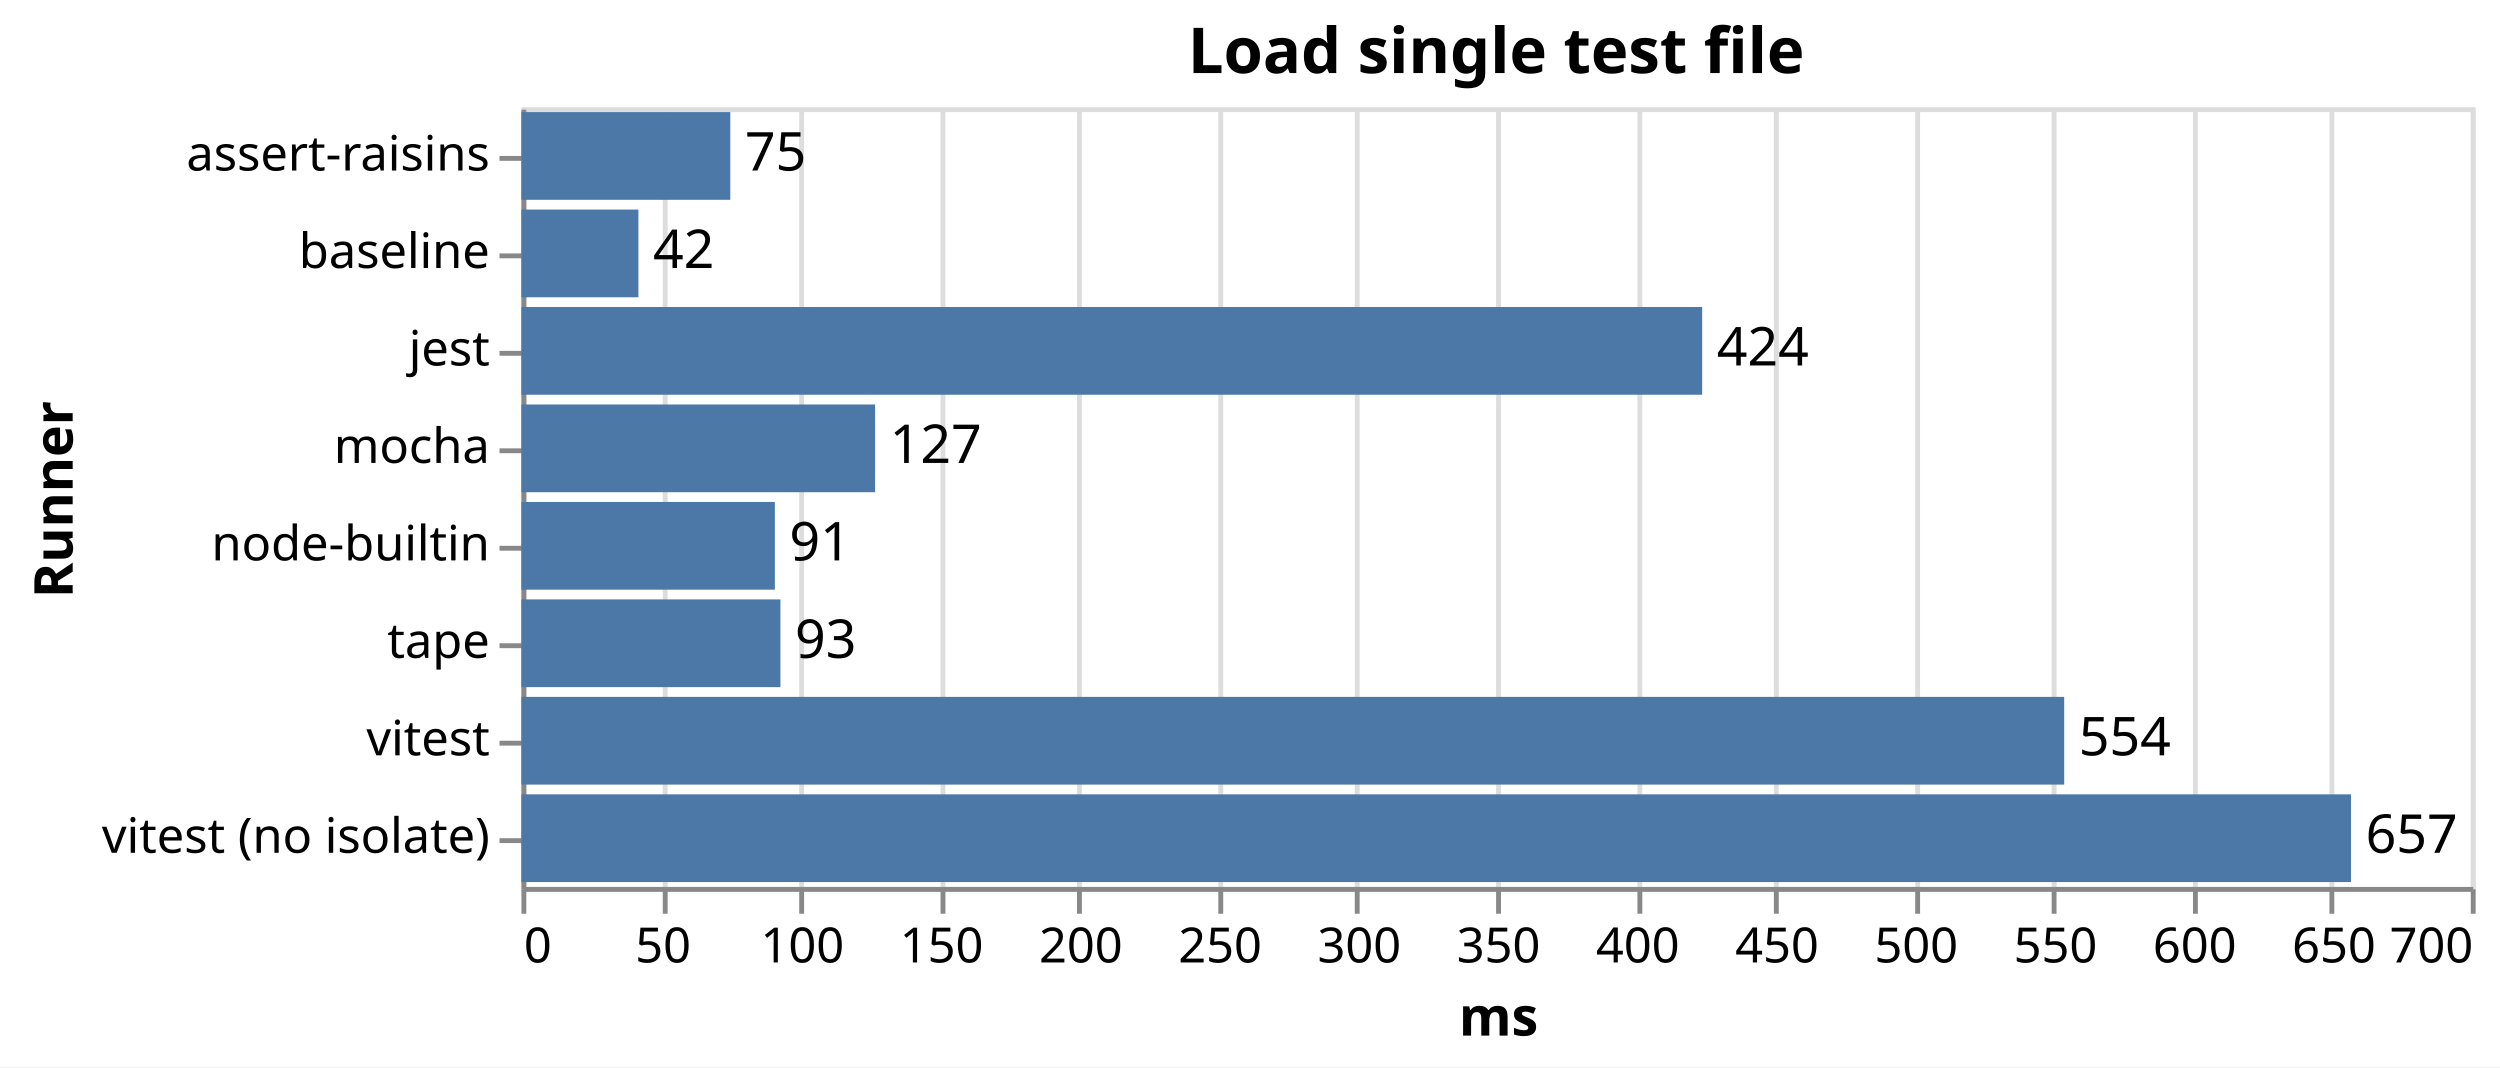
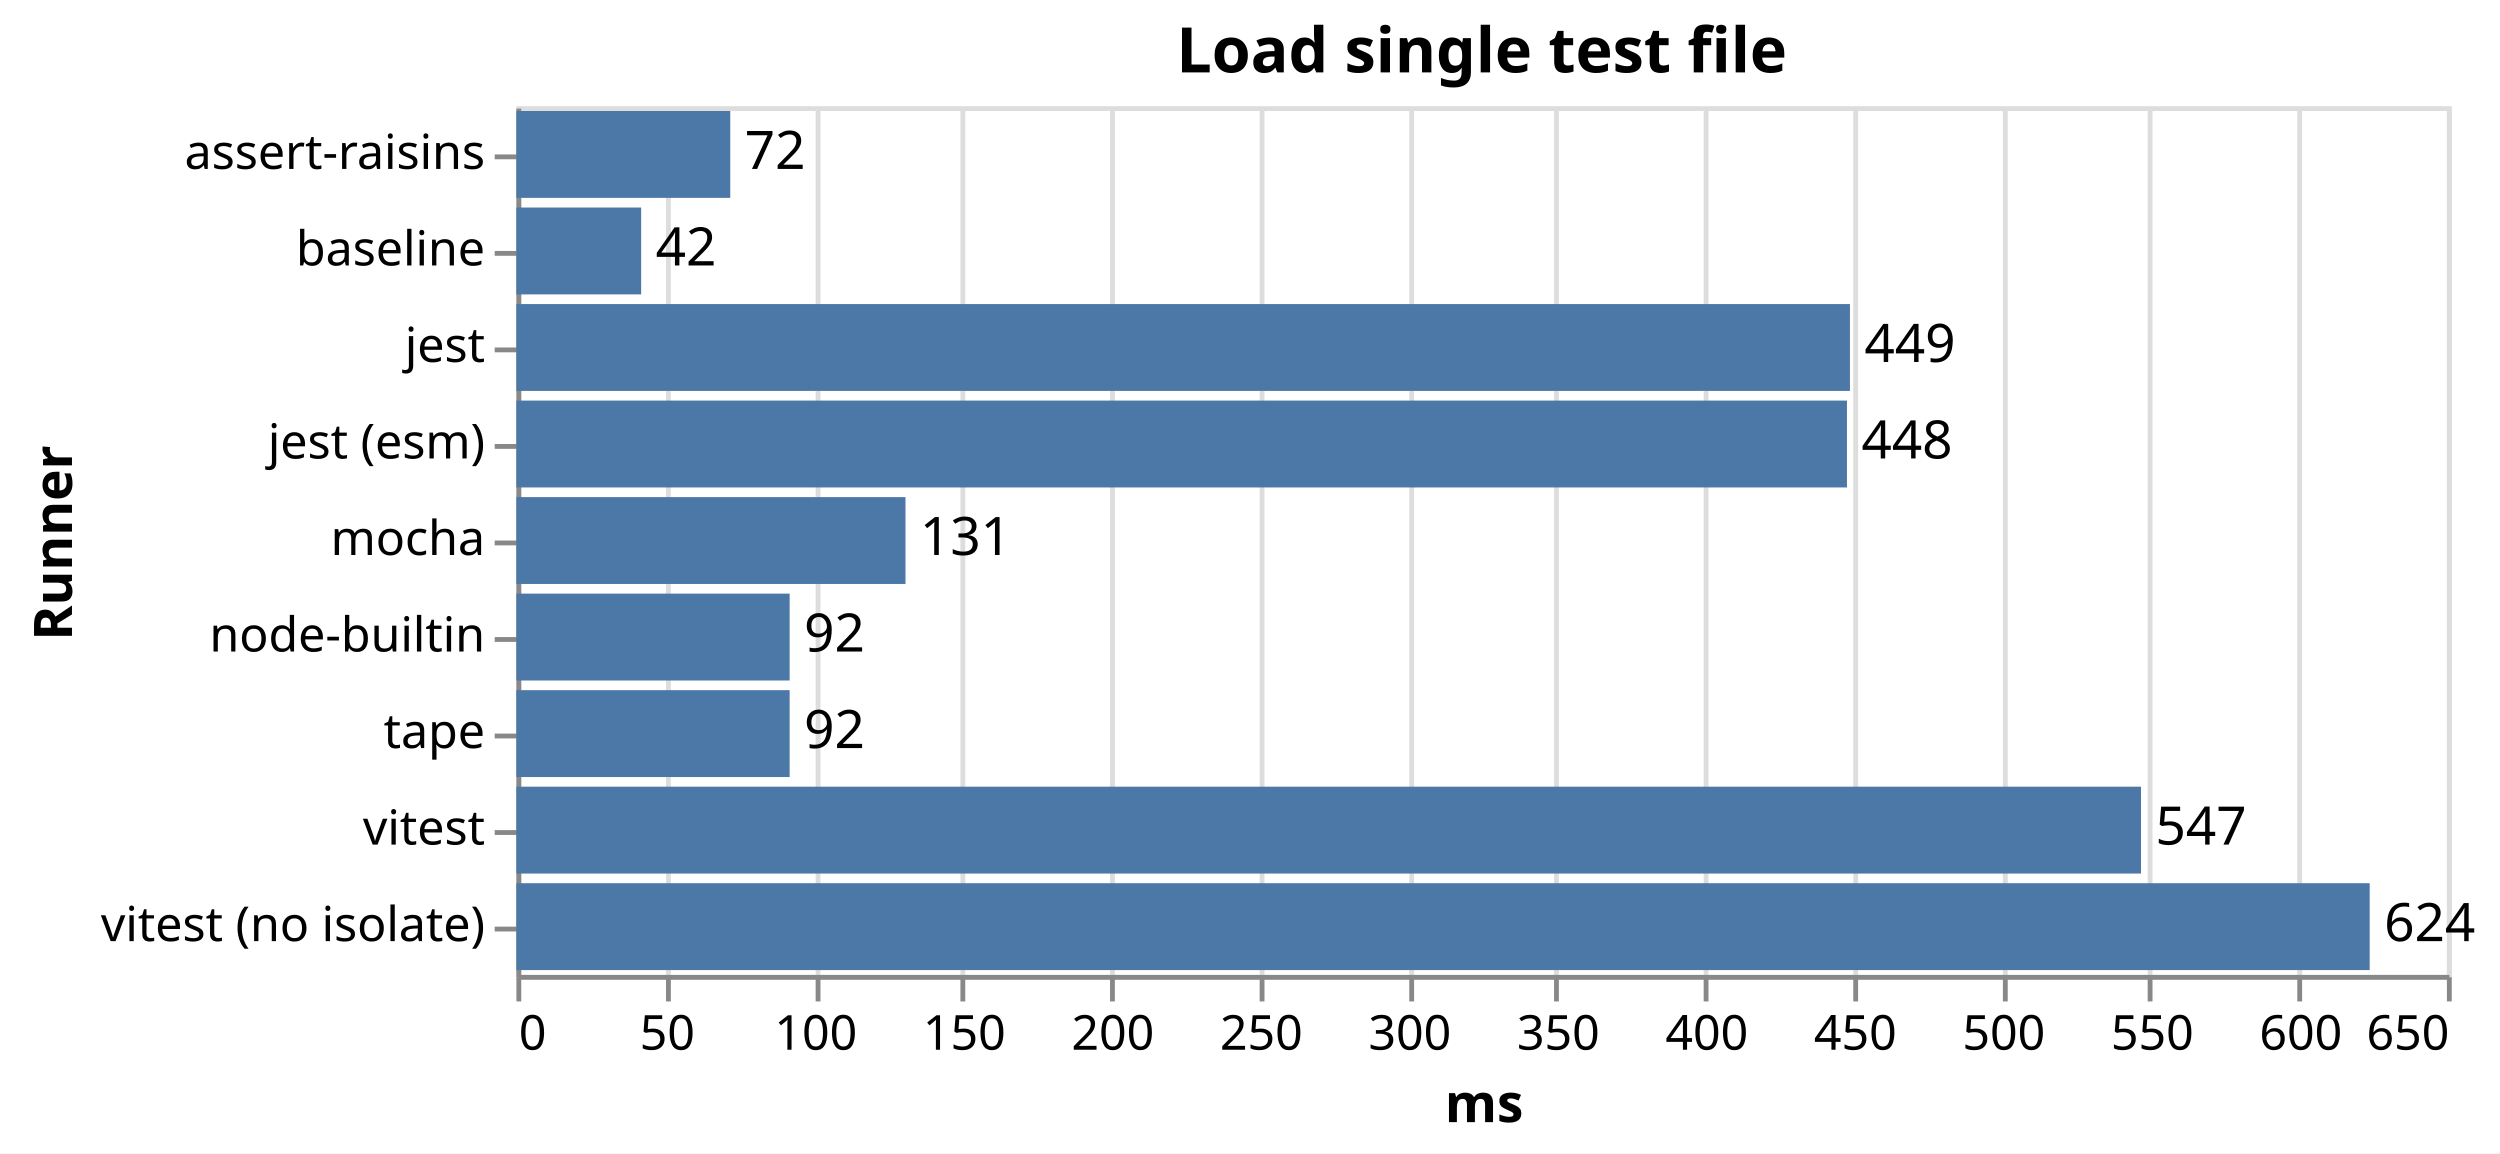
- <svg xmlns="http://www.w3.org/2000/svg" version="1.1" class="marks" width="513" height="219" viewBox="0 0 513 219">
-   <rect width="513" height="219" fill="white" />
+ <svg xmlns="http://www.w3.org/2000/svg" version="1.1" class="marks" width="518" height="239" viewBox="0 0 518 239">
+   <rect width="518" height="239" fill="white" />
  <g fill="none" stroke-miterlimit="10" transform="translate(107,22)">
    <g class="mark-group role-frame root" role="graphics-object" aria-roledescription="group mark container">
      <g transform="translate(0,0)">
-         <path class="background" aria-hidden="true" d="M0.5,0.5h400v160h-400Z" stroke="#ddd" />
+         <path class="background" aria-hidden="true" d="M0.5,0.5h400v180h-400Z" stroke="#ddd" />
        <g>
          <g class="mark-group role-axis" aria-hidden="true">
-             <g transform="translate(0.5,160.5)">
+             <g transform="translate(0.5,180.5)">
              <path class="background" aria-hidden="true" d="M0,0h0v0h0Z" pointer-events="none" />
              <g>
                <g class="mark-rule role-axis-grid" pointer-events="none">
-                   <line transform="translate(0,0)" x2="0" y2="-160" stroke="#ddd" stroke-width="1" opacity="1" />
-                   <line transform="translate(29,0)" x2="0" y2="-160" stroke="#ddd" stroke-width="1" opacity="1" />
-                   <line transform="translate(57,0)" x2="0" y2="-160" stroke="#ddd" stroke-width="1" opacity="1" />
-                   <line transform="translate(86,0)" x2="0" y2="-160" stroke="#ddd" stroke-width="1" opacity="1" />
-                   <line transform="translate(114,0)" x2="0" y2="-160" stroke="#ddd" stroke-width="1" opacity="1" />
-                   <line transform="translate(143,0)" x2="0" y2="-160" stroke="#ddd" stroke-width="1" opacity="1" />
-                   <line transform="translate(171,0)" x2="0" y2="-160" stroke="#ddd" stroke-width="1" opacity="1" />
-                   <line transform="translate(200,0)" x2="0" y2="-160" stroke="#ddd" stroke-width="1" opacity="1" />
-                   <line transform="translate(229,0)" x2="0" y2="-160" stroke="#ddd" stroke-width="1" opacity="1" />
-                   <line transform="translate(257,0)" x2="0" y2="-160" stroke="#ddd" stroke-width="1" opacity="1" />
-                   <line transform="translate(286,0)" x2="0" y2="-160" stroke="#ddd" stroke-width="1" opacity="1" />
-                   <line transform="translate(314,0)" x2="0" y2="-160" stroke="#ddd" stroke-width="1" opacity="1" />
-                   <line transform="translate(343,0)" x2="0" y2="-160" stroke="#ddd" stroke-width="1" opacity="1" />
-                   <line transform="translate(371,0)" x2="0" y2="-160" stroke="#ddd" stroke-width="1" opacity="1" />
-                   <line transform="translate(400,0)" x2="0" y2="-160" stroke="#ddd" stroke-width="1" opacity="1" />
+                   <line transform="translate(0,0)" x2="0" y2="-180" stroke="#ddd" stroke-width="1" opacity="1" />
+                   <line transform="translate(31,0)" x2="0" y2="-180" stroke="#ddd" stroke-width="1" opacity="1" />
+                   <line transform="translate(62,0)" x2="0" y2="-180" stroke="#ddd" stroke-width="1" opacity="1" />
+                   <line transform="translate(92,0)" x2="0" y2="-180" stroke="#ddd" stroke-width="1" opacity="1" />
+                   <line transform="translate(123,0)" x2="0" y2="-180" stroke="#ddd" stroke-width="1" opacity="1" />
+                   <line transform="translate(154,0)" x2="0" y2="-180" stroke="#ddd" stroke-width="1" opacity="1" />
+                   <line transform="translate(185,0)" x2="0" y2="-180" stroke="#ddd" stroke-width="1" opacity="1" />
+                   <line transform="translate(215,0)" x2="0" y2="-180" stroke="#ddd" stroke-width="1" opacity="1" />
+                   <line transform="translate(246,0)" x2="0" y2="-180" stroke="#ddd" stroke-width="1" opacity="1" />
+                   <line transform="translate(277,0)" x2="0" y2="-180" stroke="#ddd" stroke-width="1" opacity="1" />
+                   <line transform="translate(308,0)" x2="0" y2="-180" stroke="#ddd" stroke-width="1" opacity="1" />
+                   <line transform="translate(338,0)" x2="0" y2="-180" stroke="#ddd" stroke-width="1" opacity="1" />
+                   <line transform="translate(369,0)" x2="0" y2="-180" stroke="#ddd" stroke-width="1" opacity="1" />
+                   <line transform="translate(400,0)" x2="0" y2="-180" stroke="#ddd" stroke-width="1" opacity="1" />
                </g>
              </g>
              <path class="foreground" aria-hidden="true" d="" pointer-events="none" display="none" />
            </g>
          </g>
-           <g class="mark-group role-axis" role="graphics-symbol" aria-roledescription="axis" aria-label="X-axis titled 'ms' for a linear scale with values from 0 to 700">
-             <g transform="translate(0.5,160.5)">
+           <g class="mark-group role-axis" role="graphics-symbol" aria-roledescription="axis" aria-label="X-axis titled 'ms' for a linear scale with values from 0 to 650">
+             <g transform="translate(0.5,180.5)">
              <path class="background" aria-hidden="true" d="M0,0h0v0h0Z" pointer-events="none" />
              <g>
                <g class="mark-rule role-axis-tick" pointer-events="none">
                  <line transform="translate(0,0)" x2="0" y2="5" stroke="#888" stroke-width="1" opacity="1" />
-                   <line transform="translate(29,0)" x2="0" y2="5" stroke="#888" stroke-width="1" opacity="1" />
-                   <line transform="translate(57,0)" x2="0" y2="5" stroke="#888" stroke-width="1" opacity="1" />
-                   <line transform="translate(86,0)" x2="0" y2="5" stroke="#888" stroke-width="1" opacity="1" />
-                   <line transform="translate(114,0)" x2="0" y2="5" stroke="#888" stroke-width="1" opacity="1" />
-                   <line transform="translate(143,0)" x2="0" y2="5" stroke="#888" stroke-width="1" opacity="1" />
-                   <line transform="translate(171,0)" x2="0" y2="5" stroke="#888" stroke-width="1" opacity="1" />
-                   <line transform="translate(200,0)" x2="0" y2="5" stroke="#888" stroke-width="1" opacity="1" />
-                   <line transform="translate(229,0)" x2="0" y2="5" stroke="#888" stroke-width="1" opacity="1" />
-                   <line transform="translate(257,0)" x2="0" y2="5" stroke="#888" stroke-width="1" opacity="1" />
-                   <line transform="translate(286,0)" x2="0" y2="5" stroke="#888" stroke-width="1" opacity="1" />
-                   <line transform="translate(314,0)" x2="0" y2="5" stroke="#888" stroke-width="1" opacity="1" />
-                   <line transform="translate(343,0)" x2="0" y2="5" stroke="#888" stroke-width="1" opacity="1" />
-                   <line transform="translate(371,0)" x2="0" y2="5" stroke="#888" stroke-width="1" opacity="1" />
+                   <line transform="translate(31,0)" x2="0" y2="5" stroke="#888" stroke-width="1" opacity="1" />
+                   <line transform="translate(62,0)" x2="0" y2="5" stroke="#888" stroke-width="1" opacity="1" />
+                   <line transform="translate(92,0)" x2="0" y2="5" stroke="#888" stroke-width="1" opacity="1" />
+                   <line transform="translate(123,0)" x2="0" y2="5" stroke="#888" stroke-width="1" opacity="1" />
+                   <line transform="translate(154,0)" x2="0" y2="5" stroke="#888" stroke-width="1" opacity="1" />
+                   <line transform="translate(185,0)" x2="0" y2="5" stroke="#888" stroke-width="1" opacity="1" />
+                   <line transform="translate(215,0)" x2="0" y2="5" stroke="#888" stroke-width="1" opacity="1" />
+                   <line transform="translate(246,0)" x2="0" y2="5" stroke="#888" stroke-width="1" opacity="1" />
+                   <line transform="translate(277,0)" x2="0" y2="5" stroke="#888" stroke-width="1" opacity="1" />
+                   <line transform="translate(308,0)" x2="0" y2="5" stroke="#888" stroke-width="1" opacity="1" />
+                   <line transform="translate(338,0)" x2="0" y2="5" stroke="#888" stroke-width="1" opacity="1" />
+                   <line transform="translate(369,0)" x2="0" y2="5" stroke="#888" stroke-width="1" opacity="1" />
                  <line transform="translate(400,0)" x2="0" y2="5" stroke="#888" stroke-width="1" opacity="1" />
                </g>
                <g class="mark-text role-axis-label" pointer-events="none">
                  <text text-anchor="start" transform="translate(0,15)" font-family="sans-serif" font-size="10px" fill="#000" opacity="1">0</text>
-                   <text text-anchor="middle" transform="translate(28.57143,15)" font-family="sans-serif" font-size="10px" fill="#000" opacity="1">50</text>
-                   <text text-anchor="middle" transform="translate(57.14286,15)" font-family="sans-serif" font-size="10px" fill="#000" opacity="1">100</text>
-                   <text text-anchor="middle" transform="translate(85.71429,15)" font-family="sans-serif" font-size="10px" fill="#000" opacity="1">150</text>
-                   <text text-anchor="middle" transform="translate(114.2857,15)" font-family="sans-serif" font-size="10px" fill="#000" opacity="1">200</text>
-                   <text text-anchor="middle" transform="translate(142.8571,15)" font-family="sans-serif" font-size="10px" fill="#000" opacity="1">250</text>
-                   <text text-anchor="middle" transform="translate(171.4286,15)" font-family="sans-serif" font-size="10px" fill="#000" opacity="1">300</text>
-                   <text text-anchor="middle" transform="translate(200,15)" font-family="sans-serif" font-size="10px" fill="#000" opacity="1">350</text>
-                   <text text-anchor="middle" transform="translate(228.5714,15)" font-family="sans-serif" font-size="10px" fill="#000" opacity="1">400</text>
-                   <text text-anchor="middle" transform="translate(257.1429,15)" font-family="sans-serif" font-size="10px" fill="#000" opacity="1">450</text>
-                   <text text-anchor="middle" transform="translate(285.7143,15)" font-family="sans-serif" font-size="10px" fill="#000" opacity="1">500</text>
-                   <text text-anchor="middle" transform="translate(314.2857,15)" font-family="sans-serif" font-size="10px" fill="#000" opacity="1">550</text>
-                   <text text-anchor="middle" transform="translate(342.8571,15)" font-family="sans-serif" font-size="10px" fill="#000" opacity="1">600</text>
-                   <text text-anchor="middle" transform="translate(371.4286,15)" font-family="sans-serif" font-size="10px" fill="#000" opacity="1">650</text>
-                   <text text-anchor="end" transform="translate(400,15)" font-family="sans-serif" font-size="10px" fill="#000" opacity="1">700</text>
+                   <text text-anchor="middle" transform="translate(30.76923,15)" font-family="sans-serif" font-size="10px" fill="#000" opacity="1">50</text>
+                   <text text-anchor="middle" transform="translate(61.53846,15)" font-family="sans-serif" font-size="10px" fill="#000" opacity="1">100</text>
+                   <text text-anchor="middle" transform="translate(92.30769,15)" font-family="sans-serif" font-size="10px" fill="#000" opacity="1">150</text>
+                   <text text-anchor="middle" transform="translate(123.0769,15)" font-family="sans-serif" font-size="10px" fill="#000" opacity="1">200</text>
+                   <text text-anchor="middle" transform="translate(153.8462,15)" font-family="sans-serif" font-size="10px" fill="#000" opacity="1">250</text>
+                   <text text-anchor="middle" transform="translate(184.6154,15)" font-family="sans-serif" font-size="10px" fill="#000" opacity="1">300</text>
+                   <text text-anchor="middle" transform="translate(215.3846,15)" font-family="sans-serif" font-size="10px" fill="#000" opacity="1">350</text>
+                   <text text-anchor="middle" transform="translate(246.1538,15)" font-family="sans-serif" font-size="10px" fill="#000" opacity="1">400</text>
+                   <text text-anchor="middle" transform="translate(276.9231,15)" font-family="sans-serif" font-size="10px" fill="#000" opacity="1">450</text>
+                   <text text-anchor="middle" transform="translate(307.6923,15)" font-family="sans-serif" font-size="10px" fill="#000" opacity="1">500</text>
+                   <text text-anchor="middle" transform="translate(338.4615,15)" font-family="sans-serif" font-size="10px" fill="#000" opacity="1">550</text>
+                   <text text-anchor="middle" transform="translate(369.2308,15)" font-family="sans-serif" font-size="10px" fill="#000" opacity="1">600</text>
+                   <text text-anchor="end" transform="translate(400,15)" font-family="sans-serif" font-size="10px" fill="#000" opacity="1">650</text>
                </g>
                <g class="mark-rule role-axis-domain" pointer-events="none">
                  <line transform="translate(0,0)" x2="400" y2="0" stroke="#888" stroke-width="1" opacity="1" />
                </g>
                <g class="mark-text role-axis-title" pointer-events="none">
                  <text text-anchor="middle" transform="translate(200,30)" font-family="sans-serif" font-size="11px" font-weight="bold" fill="#000" opacity="1">ms</text>
                </g>
              </g>
              <path class="foreground" aria-hidden="true" d="" pointer-events="none" display="none" />
            </g>
          </g>
-           <g class="mark-group role-axis" role="graphics-symbol" aria-roledescription="axis" aria-label="Y-axis titled 'Runner' for a discrete scale with 8 values: assert-raisins, baseline, jest, mocha, node-builtin, ending with vitest (no isolate)">
+           <g class="mark-group role-axis" role="graphics-symbol" aria-roledescription="axis" aria-label="Y-axis titled 'Runner' for a discrete scale with 9 values: assert-raisins, baseline, jest, jest (esm), mocha, ending with vitest (no isolate)">
            <g transform="translate(0.5,0.5)">
              <path class="background" aria-hidden="true" d="M0,0h0v0h0Z" pointer-events="none" />
              <g>
                <g class="mark-rule role-axis-tick" pointer-events="none">
                  <line transform="translate(0,10)" x2="-5" y2="0" stroke="#888" stroke-width="1" opacity="1" />
                  <line transform="translate(0,30)" x2="-5" y2="0" stroke="#888" stroke-width="1" opacity="1" />
                  <line transform="translate(0,50)" x2="-5" y2="0" stroke="#888" stroke-width="1" opacity="1" />
                  <line transform="translate(0,70)" x2="-5" y2="0" stroke="#888" stroke-width="1" opacity="1" />
                  <line transform="translate(0,90)" x2="-5" y2="0" stroke="#888" stroke-width="1" opacity="1" />
                  <line transform="translate(0,110)" x2="-5" y2="0" stroke="#888" stroke-width="1" opacity="1" />
                  <line transform="translate(0,130)" x2="-5" y2="0" stroke="#888" stroke-width="1" opacity="1" />
                  <line transform="translate(0,150)" x2="-5" y2="0" stroke="#888" stroke-width="1" opacity="1" />
+                   <line transform="translate(0,170)" x2="-5" y2="0" stroke="#888" stroke-width="1" opacity="1" />
                </g>
                <g class="mark-text role-axis-label" pointer-events="none">
                  <text text-anchor="end" transform="translate(-7,12.5)" font-family="sans-serif" font-size="10px" fill="#000" opacity="1">assert-raisins</text>
                  <text text-anchor="end" transform="translate(-7,32.5)" font-family="sans-serif" font-size="10px" fill="#000" opacity="1">baseline</text>
                  <text text-anchor="end" transform="translate(-7,52.5)" font-family="sans-serif" font-size="10px" fill="#000" opacity="1">jest</text>
-                   <text text-anchor="end" transform="translate(-7,72.5)" font-family="sans-serif" font-size="10px" fill="#000" opacity="1">mocha</text>
-                   <text text-anchor="end" transform="translate(-7,92.5)" font-family="sans-serif" font-size="10px" fill="#000" opacity="1">node-builtin</text>
-                   <text text-anchor="end" transform="translate(-7,112.5)" font-family="sans-serif" font-size="10px" fill="#000" opacity="1">tape</text>
-                   <text text-anchor="end" transform="translate(-7,132.5)" font-family="sans-serif" font-size="10px" fill="#000" opacity="1">vitest</text>
-                   <text text-anchor="end" transform="translate(-7,152.5)" font-family="sans-serif" font-size="10px" fill="#000" opacity="1">vitest (no isolate)</text>
+                   <text text-anchor="end" transform="translate(-7,72.5)" font-family="sans-serif" font-size="10px" fill="#000" opacity="1">jest (esm)</text>
+                   <text text-anchor="end" transform="translate(-7,92.5)" font-family="sans-serif" font-size="10px" fill="#000" opacity="1">mocha</text>
+                   <text text-anchor="end" transform="translate(-7,112.5)" font-family="sans-serif" font-size="10px" fill="#000" opacity="1">node-builtin</text>
+                   <text text-anchor="end" transform="translate(-7,132.5)" font-family="sans-serif" font-size="10px" fill="#000" opacity="1">tape</text>
+                   <text text-anchor="end" transform="translate(-7,152.5)" font-family="sans-serif" font-size="10px" fill="#000" opacity="1">vitest</text>
+                   <text text-anchor="end" transform="translate(-7,172.5)" font-family="sans-serif" font-size="10px" fill="#000" opacity="1">vitest (no isolate)</text>
                </g>
                <g class="mark-rule role-axis-domain" pointer-events="none">
-                   <line transform="translate(0,0)" x2="0" y2="160" stroke="#888" stroke-width="1" opacity="1" />
+                   <line transform="translate(0,0)" x2="0" y2="180" stroke="#888" stroke-width="1" opacity="1" />
                </g>
                <g class="mark-text role-axis-title" pointer-events="none">
-                   <text text-anchor="middle" transform="translate(-90.58789,80) rotate(-90) translate(0,-2)" font-family="sans-serif" font-size="11px" font-weight="bold" fill="#000" opacity="1">Runner</text>
+                   <text text-anchor="middle" transform="translate(-90.58789,90) rotate(-90) translate(0,-2)" font-family="sans-serif" font-size="11px" font-weight="bold" fill="#000" opacity="1">Runner</text>
                </g>
              </g>
              <path class="foreground" aria-hidden="true" d="" pointer-events="none" display="none" />
            </g>
          </g>
          <g class="mark-rect role-mark layer_0_marks" role="graphics-object" aria-roledescription="rect mark container">
-             <path aria-label="ms: 75; name: assert-raisins" role="graphics-symbol" aria-roledescription="bar" d="M0,1h42.857v18h-42.857Z" fill="#4c78a8" />
-             <path aria-label="ms: 42; name: baseline" role="graphics-symbol" aria-roledescription="bar" d="M0,21h24v18h-24Z" fill="#4c78a8" />
-             <path aria-label="ms: 424; name: jest" role="graphics-symbol" aria-roledescription="bar" d="M0,41h242.286v18h-242.286Z" fill="#4c78a8" />
-             <path aria-label="ms: 127; name: mocha" role="graphics-symbol" aria-roledescription="bar" d="M0,61h72.571v18h-72.571Z" fill="#4c78a8" />
-             <path aria-label="ms: 91; name: node-builtin" role="graphics-symbol" aria-roledescription="bar" d="M0,81h52v18h-52Z" fill="#4c78a8" />
-             <path aria-label="ms: 93; name: tape" role="graphics-symbol" aria-roledescription="bar" d="M0,101h53.143v18h-53.143Z" fill="#4c78a8" />
-             <path aria-label="ms: 554; name: vitest" role="graphics-symbol" aria-roledescription="bar" d="M0,121h316.571v18h-316.571Z" fill="#4c78a8" />
-             <path aria-label="ms: 657; name: vitest (no isolate)" role="graphics-symbol" aria-roledescription="bar" d="M0,141h375.429v18h-375.429Z" fill="#4c78a8" />
+             <path aria-label="ms: 72; name: assert-raisins" role="graphics-symbol" aria-roledescription="bar" d="M0,1h44.308v18h-44.308Z" fill="#4c78a8" />
+             <path aria-label="ms: 42; name: baseline" role="graphics-symbol" aria-roledescription="bar" d="M0,21h25.846v18h-25.846Z" fill="#4c78a8" />
+             <path aria-label="ms: 449; name: jest" role="graphics-symbol" aria-roledescription="bar" d="M0,41h276.308v18h-276.308Z" fill="#4c78a8" />
+             <path aria-label="ms: 448; name: jest (esm)" role="graphics-symbol" aria-roledescription="bar" d="M0,61h275.692v18h-275.692Z" fill="#4c78a8" />
+             <path aria-label="ms: 131; name: mocha" role="graphics-symbol" aria-roledescription="bar" d="M0,81h80.615v18h-80.615Z" fill="#4c78a8" />
+             <path aria-label="ms: 92; name: node-builtin" role="graphics-symbol" aria-roledescription="bar" d="M0,101h56.615v18h-56.615Z" fill="#4c78a8" />
+             <path aria-label="ms: 92; name: tape" role="graphics-symbol" aria-roledescription="bar" d="M0,121h56.615v18h-56.615Z" fill="#4c78a8" />
+             <path aria-label="ms: 547; name: vitest" role="graphics-symbol" aria-roledescription="bar" d="M0,141h336.615v18h-336.615Z" fill="#4c78a8" />
+             <path aria-label="ms: 624; name: vitest (no isolate)" role="graphics-symbol" aria-roledescription="bar" d="M0,161h384v18h-384Z" fill="#4c78a8" />
          </g>
          <g class="mark-text role-mark layer_1_marks" role="graphics-object" aria-roledescription="text mark container">
-             <text aria-label="ms: 75; name: assert-raisins" role="graphics-symbol" aria-roledescription="text mark" text-anchor="start" transform="translate(45.85714,13)" font-family="sans-serif" font-size="11px" fill="black">75</text>
-             <text aria-label="ms: 42; name: baseline" role="graphics-symbol" aria-roledescription="text mark" text-anchor="start" transform="translate(27,33)" font-family="sans-serif" font-size="11px" fill="black">42</text>
-             <text aria-label="ms: 424; name: jest" role="graphics-symbol" aria-roledescription="text mark" text-anchor="start" transform="translate(245.2857,53)" font-family="sans-serif" font-size="11px" fill="black">424</text>
-             <text aria-label="ms: 127; name: mocha" role="graphics-symbol" aria-roledescription="text mark" text-anchor="start" transform="translate(75.57143,73)" font-family="sans-serif" font-size="11px" fill="black">127</text>
-             <text aria-label="ms: 91; name: node-builtin" role="graphics-symbol" aria-roledescription="text mark" text-anchor="start" transform="translate(55,93)" font-family="sans-serif" font-size="11px" fill="black">91</text>
-             <text aria-label="ms: 93; name: tape" role="graphics-symbol" aria-roledescription="text mark" text-anchor="start" transform="translate(56.14286,113)" font-family="sans-serif" font-size="11px" fill="black">93</text>
-             <text aria-label="ms: 554; name: vitest" role="graphics-symbol" aria-roledescription="text mark" text-anchor="start" transform="translate(319.5714,133)" font-family="sans-serif" font-size="11px" fill="black">554</text>
-             <text aria-label="ms: 657; name: vitest (no isolate)" role="graphics-symbol" aria-roledescription="text mark" text-anchor="start" transform="translate(378.4286,153)" font-family="sans-serif" font-size="11px" fill="black">657</text>
+             <text aria-label="ms: 72; name: assert-raisins" role="graphics-symbol" aria-roledescription="text mark" text-anchor="start" transform="translate(47.30769,13)" font-family="sans-serif" font-size="11px" fill="black">72</text>
+             <text aria-label="ms: 42; name: baseline" role="graphics-symbol" aria-roledescription="text mark" text-anchor="start" transform="translate(28.84615,33)" font-family="sans-serif" font-size="11px" fill="black">42</text>
+             <text aria-label="ms: 449; name: jest" role="graphics-symbol" aria-roledescription="text mark" text-anchor="start" transform="translate(279.3077,53)" font-family="sans-serif" font-size="11px" fill="black">449</text>
+             <text aria-label="ms: 448; name: jest (esm)" role="graphics-symbol" aria-roledescription="text mark" text-anchor="start" transform="translate(278.6923,73)" font-family="sans-serif" font-size="11px" fill="black">448</text>
+             <text aria-label="ms: 131; name: mocha" role="graphics-symbol" aria-roledescription="text mark" text-anchor="start" transform="translate(83.61538,93)" font-family="sans-serif" font-size="11px" fill="black">131</text>
+             <text aria-label="ms: 92; name: node-builtin" role="graphics-symbol" aria-roledescription="text mark" text-anchor="start" transform="translate(59.61538,113)" font-family="sans-serif" font-size="11px" fill="black">92</text>
+             <text aria-label="ms: 92; name: tape" role="graphics-symbol" aria-roledescription="text mark" text-anchor="start" transform="translate(59.61538,133)" font-family="sans-serif" font-size="11px" fill="black">92</text>
+             <text aria-label="ms: 547; name: vitest" role="graphics-symbol" aria-roledescription="text mark" text-anchor="start" transform="translate(339.6154,153)" font-family="sans-serif" font-size="11px" fill="black">547</text>
+             <text aria-label="ms: 624; name: vitest (no isolate)" role="graphics-symbol" aria-roledescription="text mark" text-anchor="start" transform="translate(387,173)" font-family="sans-serif" font-size="11px" fill="black">624</text>
          </g>
          <g class="mark-group role-title">
            <g transform="translate(200,-17)">
              <path class="background" aria-hidden="true" d="M0,0h0v0h0Z" pointer-events="none" />
              <g>
                <g class="mark-text role-title-text" role="graphics-symbol" aria-roledescription="title" aria-label="Title text 'Load single test file'" pointer-events="none">
                  <text text-anchor="middle" transform="translate(0,10)" font-family="sans-serif" font-size="13px" font-weight="bold" fill="#000" opacity="1">Load single test file</text>
                </g>
              </g>
              <path class="foreground" aria-hidden="true" d="" pointer-events="none" display="none" />
            </g>
          </g>
        </g>
        <path class="foreground" aria-hidden="true" d="" display="none" />
      </g>
    </g>
  </g>
</svg>
